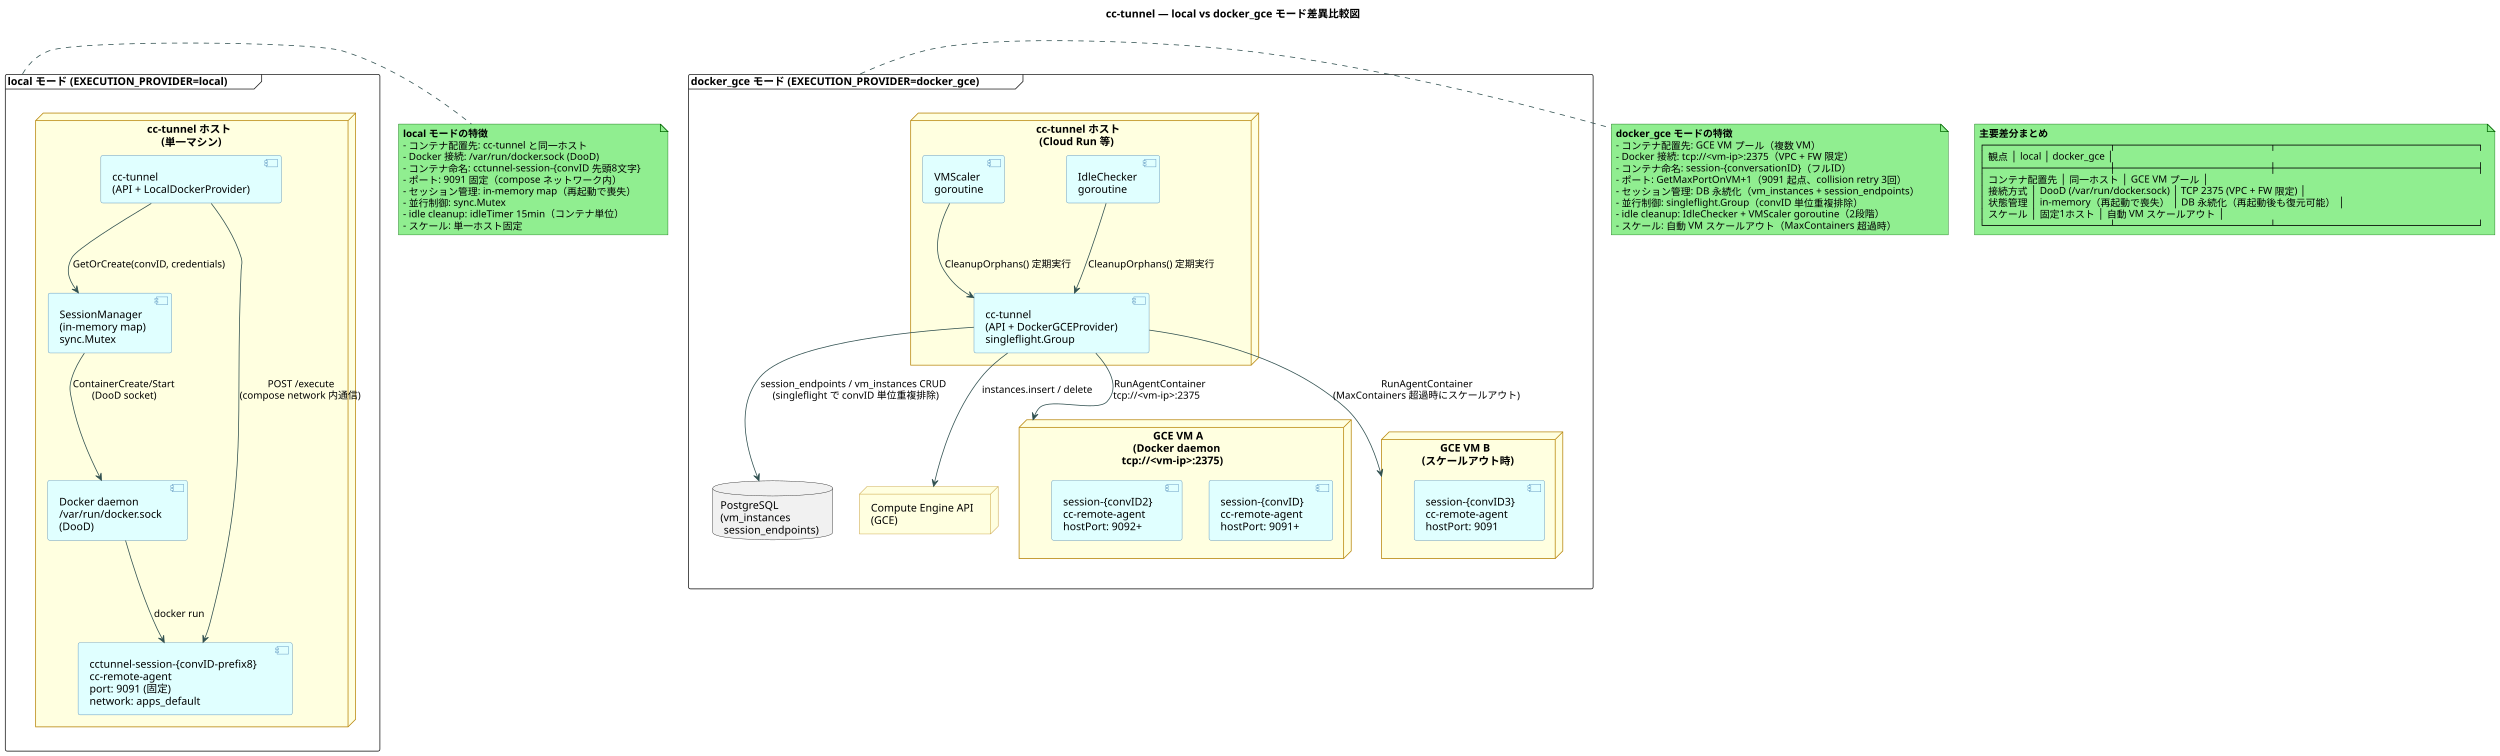
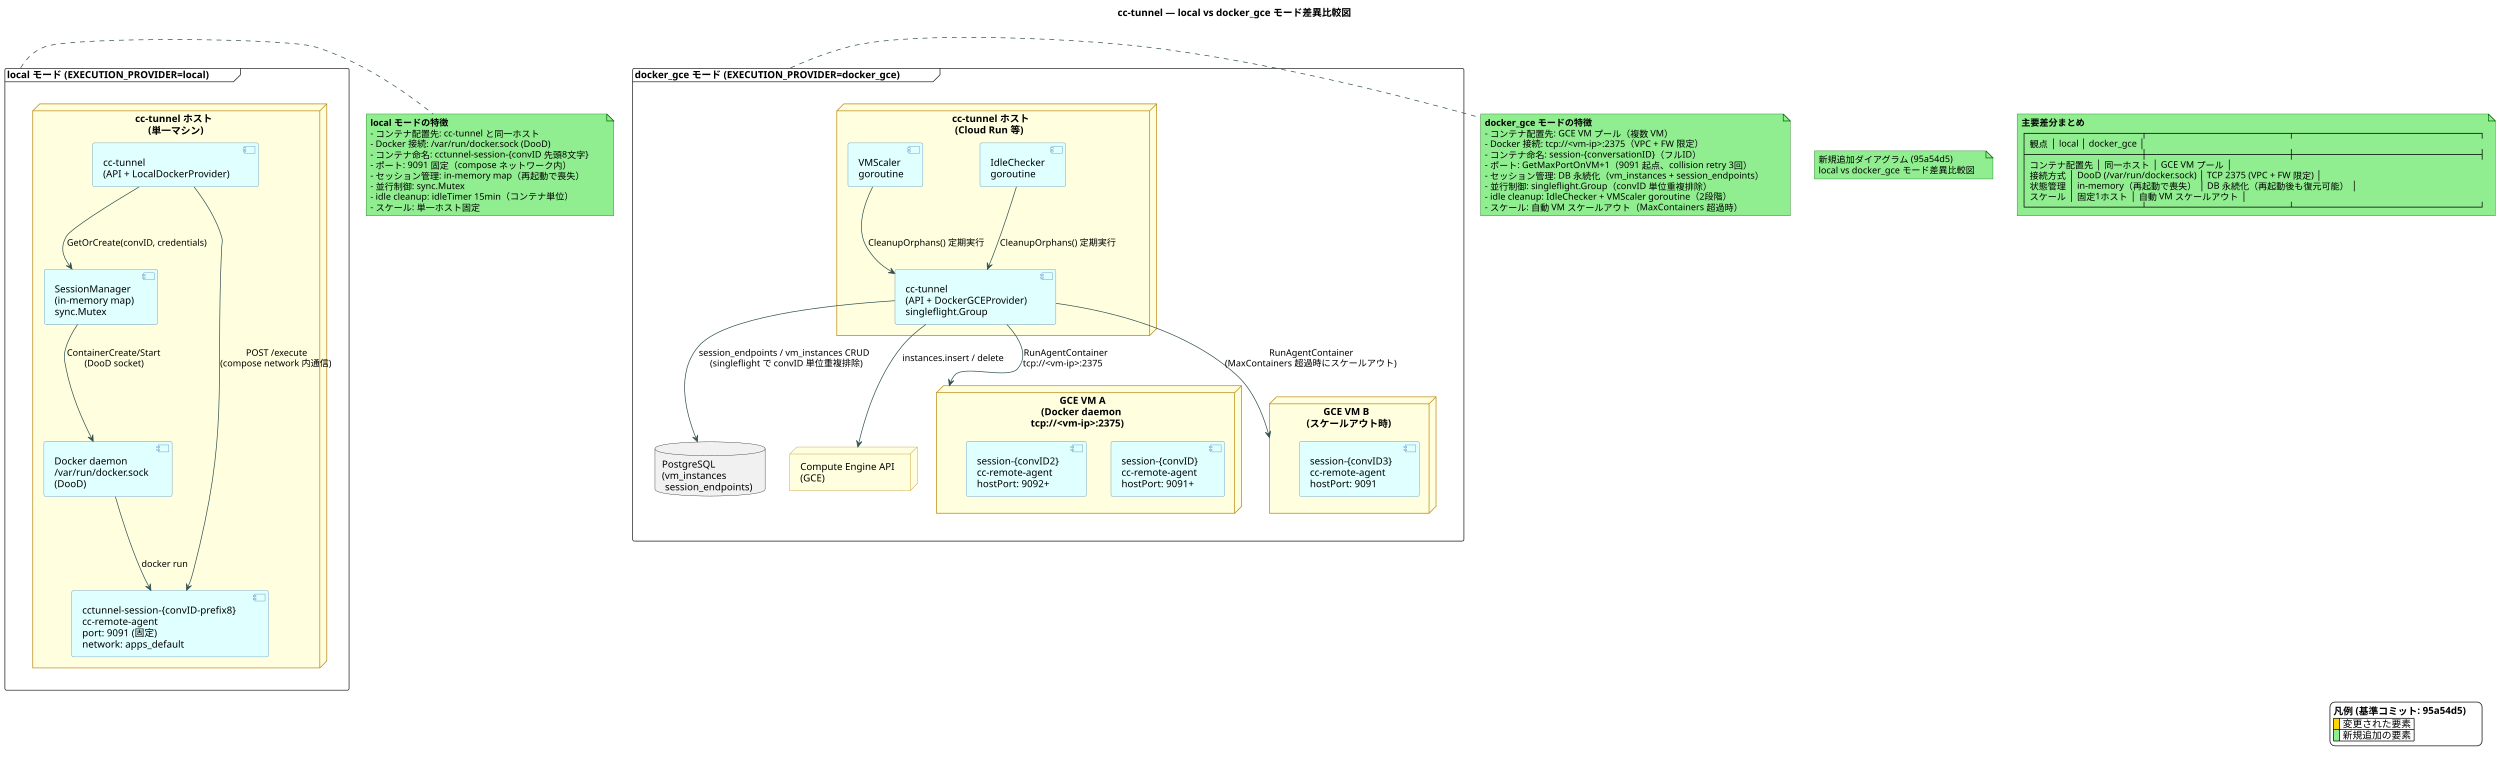
- <svg xmlns="http://www.w3.org/2000/svg" contentStyleType="text/css" data-diagram-type="DESCRIPTION" height="996px" preserveAspectRatio="none" style="width:3297px;height:996px;background:#FFFFFF;" version="1.1" viewBox="0 0 3297 996" width="3297px" zoomAndPan="magnify">
+ <svg xmlns="http://www.w3.org/2000/svg" contentStyleType="text/css" data-diagram-type="DESCRIPTION" height="1090px" preserveAspectRatio="none" style="width:3588px;height:1090px;background:#FFFFFF;" version="1.1" viewBox="0 0 3588 1090" width="3588px" zoomAndPan="magnify">
  <defs />
  <g>
    <g class="title" data-source-line="1">
-       <text fill="#000000" font-family="sans-serif" font-size="14" font-weight="bold" lengthAdjust="spacing" textLength="366.549" x="1458.358" y="22.995">cc-tunnel — local vs docker_gce モード差異比較図</text>
-     </g>
-     <g class="cluster" data-qualified-name="local_frame" data-source-line="18" id="ent0002">
+       <text fill="#000000" font-family="sans-serif" font-size="14" font-weight="bold" lengthAdjust="spacing" textLength="366.549" x="1603.858" y="22.995">cc-tunnel — local vs docker_gce モード差異比較図</text>
+     </g>
+     <g class="cluster" data-qualified-name="local_frame" data-source-line="23" id="ent0003">
      <rect fill="none" height="892.5" rx="2.5" ry="2.5" style="stroke:#181818;stroke-width:1;" width="494" x="7" y="98.097" />
      <path d="M345.091,98.097 L345.091,107.394 L335.091,117.394 L7,117.394" fill="none" style="stroke:#181818;stroke-width:1;" />
      <text fill="#000000" font-family="sans-serif" font-size="14" font-weight="bold" lengthAdjust="spacing" textLength="328.091" x="10" y="112.092">local モード (EXECUTION_PROVIDER=local)</text>
    </g>
-     <g class="cluster" data-qualified-name="local_frame.local_host" data-source-line="20" id="ent0003">
+     <g class="cluster" data-qualified-name="local_frame.local_host" data-source-line="25" id="ent0004">
      <polygon fill="#FFFFE0" points="47,159.097,57,149.097,469,149.097,469,948.597,459,958.597,47,958.597,47,159.097" style="stroke:#B8860B;stroke-width:1;" />
      <line style="stroke:#B8860B;stroke-width:1;" x1="459" x2="469" y1="159.097" y2="149.097" />
      <line style="stroke:#B8860B;stroke-width:1;" x1="47" x2="459" y1="159.097" y2="159.097" />
      <line style="stroke:#B8860B;stroke-width:1;" x1="459" x2="459" y1="159.097" y2="958.597" />
      <text fill="#000000" font-family="sans-serif" font-size="14" font-weight="bold" lengthAdjust="spacing" textLength="120.169" x="193.916" y="175.092">cc-tunnel ホスト</text>
      <text fill="#000000" font-family="sans-serif" font-size="14" font-weight="bold" lengthAdjust="spacing" textLength="82.797" x="212.602" y="191.389">(単一マシン)</text>
    </g>
-     <g class="cluster" data-qualified-name="gce_frame" data-source-line="50" id="ent0015">
+     <g class="cluster" data-qualified-name="gce_frame" data-source-line="55" id="ent0016">
      <rect fill="none" height="678.5" rx="2.5" ry="2.5" style="stroke:#181818;stroke-width:1;" width="1193" x="908" y="98.097" />
      <path d="M1349.094,98.097 L1349.094,107.394 L1339.094,117.394 L908,117.394" fill="none" style="stroke:#181818;stroke-width:1;" />
      <text fill="#000000" font-family="sans-serif" font-size="14" font-weight="bold" lengthAdjust="spacing" textLength="431.094" x="911" y="112.092">docker_gce モード (EXECUTION_PROVIDER=docker_gce)</text>
    </g>
-     <g class="cluster" data-qualified-name="gce_frame.gce_api_host" data-source-line="52" id="ent0016">
+     <g class="cluster" data-qualified-name="gce_frame.gce_api_host" data-source-line="57" id="ent0017">
      <polygon fill="#FFFFE0" points="1201,159.097,1211,149.097,1660,149.097,1660,471.597,1650,481.597,1201,481.597,1201,159.097" style="stroke:#B8860B;stroke-width:1;" />
      <line style="stroke:#B8860B;stroke-width:1;" x1="1650" x2="1660" y1="159.097" y2="149.097" />
      <line style="stroke:#B8860B;stroke-width:1;" x1="1201" x2="1650" y1="159.097" y2="159.097" />
      <line style="stroke:#B8860B;stroke-width:1;" x1="1650" x2="1650" y1="159.097" y2="481.597" />
      <text fill="#000000" font-family="sans-serif" font-size="14" font-weight="bold" lengthAdjust="spacing" textLength="120.169" x="1366.416" y="175.092">cc-tunnel ホスト</text>
      <text fill="#000000" font-family="sans-serif" font-size="14" font-weight="bold" lengthAdjust="spacing" textLength="111.938" x="1370.531" y="191.389">(Cloud Run 等)</text>
    </g>
-     <g class="cluster" data-qualified-name="gce_frame.gce_vma" data-source-line="60" id="ent0021">
+     <g class="cluster" data-qualified-name="gce_frame.gce_vma" data-source-line="65" id="ent0022">
      <polygon fill="#FFFFE0" points="1344,563.597,1354,553.597,1782,553.597,1782,726.597,1772,736.597,1344,736.597,1344,563.597" style="stroke:#B8860B;stroke-width:1;" />
      <line style="stroke:#B8860B;stroke-width:1;" x1="1772" x2="1782" y1="563.597" y2="553.597" />
      <line style="stroke:#B8860B;stroke-width:1;" x1="1344" x2="1772" y1="563.597" y2="563.597" />
      <line style="stroke:#B8860B;stroke-width:1;" x1="1772" x2="1772" y1="563.597" y2="736.597" />
      <text fill="#000000" font-family="sans-serif" font-size="14" font-weight="bold" lengthAdjust="spacing" textLength="76.679" x="1520.661" y="579.592">GCE VM A</text>
      <text fill="#000000" font-family="sans-serif" font-size="14" font-weight="bold" lengthAdjust="spacing" textLength="129.657" x="1494.171" y="595.889">(Docker daemon</text>
      <text fill="#000000" font-family="sans-serif" font-size="14" font-weight="bold" lengthAdjust="spacing" textLength="159.606" x="1479.197" y="612.186">tcp://&lt;vm-ip&gt;:2375)</text>
    </g>
-     <g class="cluster" data-qualified-name="gce_frame.gce_vmb" data-source-line="65" id="ent0024">
+     <g class="cluster" data-qualified-name="gce_frame.gce_vmb" data-source-line="70" id="ent0025">
      <polygon fill="#FFFFE0" points="1822,579.597,1832,569.597,2061,569.597,2061,726.597,2051,736.597,1822,736.597,1822,579.597" style="stroke:#B8860B;stroke-width:1;" />
      <line style="stroke:#B8860B;stroke-width:1;" x1="2051" x2="2061" y1="579.597" y2="569.597" />
      <line style="stroke:#B8860B;stroke-width:1;" x1="1822" x2="2051" y1="579.597" y2="579.597" />
      <line style="stroke:#B8860B;stroke-width:1;" x1="2051" x2="2051" y1="579.597" y2="736.597" />
      <text fill="#000000" font-family="sans-serif" font-size="14" font-weight="bold" lengthAdjust="spacing" textLength="76.515" x="1899.243" y="595.592">GCE VM B</text>
      <text fill="#000000" font-family="sans-serif" font-size="14" font-weight="bold" lengthAdjust="spacing" textLength="124.796" x="1875.102" y="611.889">(スケールアウト時)</text>
    </g>
-     <g class="entity" data-qualified-name="local_frame.local_host.local_api" data-source-line="21" id="ent0004">
+     <g class="entity" data-qualified-name="local_frame.local_host.local_api" data-source-line="26" id="ent0005">
      <rect fill="#E0FFFF" height="62.594" rx="2.5" ry="2.5" style="stroke:#4682B4;stroke-width:0.5;" width="237.948" x="133" y="205.097" />
      <rect fill="#E0FFFF" height="10" style="stroke:#4682B4;stroke-width:0.5;" width="15" x="350.948" y="210.097" />
      <rect fill="#E0FFFF" height="2" style="stroke:#4682B4;stroke-width:0.5;" width="4" x="348.948" y="212.097" />
      <rect fill="#E0FFFF" height="2" style="stroke:#4682B4;stroke-width:0.5;" width="4" x="348.948" y="216.097" />
      <text fill="#000000" font-family="sans-serif" font-size="14" lengthAdjust="spacing" textLength="65.058" x="148" y="238.092">cc-tunnel</text>
      <text fill="#000000" font-family="sans-serif" font-size="14" lengthAdjust="spacing" textLength="197.948" x="148" y="254.389">(API + LocalDockerProvider)</text>
    </g>
-     <g class="entity" data-qualified-name="local_frame.local_host.local_sm" data-source-line="22" id="ent0005">
+     <g class="entity" data-qualified-name="local_frame.local_host.local_sm" data-source-line="27" id="ent0006">
      <rect fill="#E0FFFF" height="78.891" rx="2.5" ry="2.5" style="stroke:#4682B4;stroke-width:0.5;" width="162.787" x="63.5" y="386.597" />
      <rect fill="#E0FFFF" height="10" style="stroke:#4682B4;stroke-width:0.5;" width="15" x="206.287" y="391.597" />
      <rect fill="#E0FFFF" height="2" style="stroke:#4682B4;stroke-width:0.5;" width="4" x="204.287" y="393.597" />
      <rect fill="#E0FFFF" height="2" style="stroke:#4682B4;stroke-width:0.5;" width="4" x="204.287" y="397.597" />
      <text fill="#000000" font-family="sans-serif" font-size="14" lengthAdjust="spacing" textLength="114.782" x="78.5" y="419.592">SessionManager</text>
      <text fill="#000000" font-family="sans-serif" font-size="14" lengthAdjust="spacing" textLength="122.787" x="78.5" y="435.889">(in-memory map)</text>
      <text fill="#000000" font-family="sans-serif" font-size="14" lengthAdjust="spacing" textLength="79.939" x="78.5" y="452.186">sync.Mutex</text>
    </g>
-     <g class="entity" data-qualified-name="local_frame.local_host.local_docker" data-source-line="23" id="ent0006">
+     <g class="entity" data-qualified-name="local_frame.local_host.local_docker" data-source-line="28" id="ent0007">
      <rect fill="#E0FFFF" height="78.891" rx="2.5" ry="2.5" style="stroke:#4682B4;stroke-width:0.5;" width="184.013" x="63" y="633.597" />
      <rect fill="#E0FFFF" height="10" style="stroke:#4682B4;stroke-width:0.5;" width="15" x="227.013" y="638.597" />
      <rect fill="#E0FFFF" height="2" style="stroke:#4682B4;stroke-width:0.5;" width="4" x="225.013" y="640.597" />
      <rect fill="#E0FFFF" height="2" style="stroke:#4682B4;stroke-width:0.5;" width="4" x="225.013" y="644.597" />
      <text fill="#000000" font-family="sans-serif" font-size="14" lengthAdjust="spacing" textLength="111.125" x="78" y="666.592">Docker daemon</text>
      <text fill="#000000" font-family="sans-serif" font-size="14" lengthAdjust="spacing" textLength="144.013" x="78" y="682.889">/var/run/docker.sock</text>
      <text fill="#000000" font-family="sans-serif" font-size="14" lengthAdjust="spacing" textLength="49.615" x="78" y="699.186">(DooD)</text>
    </g>
-     <g class="entity" data-qualified-name="local_frame.local_host.local_container" data-source-line="25" id="ent0007">
+     <g class="entity" data-qualified-name="local_frame.local_host.local_container" data-source-line="30" id="ent0008">
      <rect fill="#E0FFFF" height="95.188" rx="2.5" ry="2.5" style="stroke:#4682B4;stroke-width:0.5;" width="282.396" x="103" y="847.597" />
      <rect fill="#E0FFFF" height="10" style="stroke:#4682B4;stroke-width:0.5;" width="15" x="365.396" y="852.597" />
      <rect fill="#E0FFFF" height="2" style="stroke:#4682B4;stroke-width:0.5;" width="4" x="363.396" y="854.597" />
      <rect fill="#E0FFFF" height="2" style="stroke:#4682B4;stroke-width:0.5;" width="4" x="363.396" y="858.597" />
      <text fill="#000000" font-family="sans-serif" font-size="14" lengthAdjust="spacing" textLength="242.395" x="118" y="880.592">cctunnel-session-{convID-prefix8}</text>
      <text fill="#000000" font-family="sans-serif" font-size="14" lengthAdjust="spacing" textLength="116.614" x="118" y="896.889">cc-remote-agent</text>
      <text fill="#000000" font-family="sans-serif" font-size="14" lengthAdjust="spacing" textLength="116.867" x="118" y="913.186">port: 9091 (固定)</text>
      <text fill="#000000" font-family="sans-serif" font-size="14" lengthAdjust="spacing" textLength="155.928" x="118" y="929.483">network: apps_default</text>
    </g>
-     <g class="entity" data-qualified-name="gce_frame.gce_db" data-source-line="58" id="ent0020">
+     <g class="entity" data-qualified-name="gce_frame.gce_db" data-source-line="63" id="ent0021">
      <path d="M940,644.097 C940,634.097 1019.053,634.097 1019.053,634.097 C1019.053,634.097 1098.106,634.097 1098.106,644.097 L1098.106,701.987 C1098.106,711.987 1019.053,711.987 1019.053,711.987 C1019.053,711.987 940,711.987 940,701.987 L940,644.097" fill="#F1F1F1" style="stroke:#181818;stroke-width:0.5;" />
      <path d="M940,644.097 C940,654.097 1019.053,654.097 1019.053,654.097 C1019.053,654.097 1098.106,654.097 1098.106,644.097" fill="none" style="stroke:#181818;stroke-width:0.5;" />
      <text fill="#000000" font-family="sans-serif" font-size="14" lengthAdjust="spacing" textLength="80.753" x="950" y="671.092">PostgreSQL</text>
      <text fill="#000000" font-family="sans-serif" font-size="14" lengthAdjust="spacing" textLength="100.987" x="950" y="687.389">(vm_instances</text>
      <text fill="#000000" font-family="sans-serif" font-size="14" lengthAdjust="spacing" textLength="133.656" x="954.45" y="703.686">session_endpoints)</text>
    </g>
-     <g class="entity" data-qualified-name="gce_frame.compute_api" data-source-line="69" id="ent0026">
+     <g class="entity" data-qualified-name="gce_frame.compute_api" data-source-line="74" id="ent0027">
      <polygon fill="#FFFFE0" points="1133.5,651.597,1143.5,641.597,1316.371,641.597,1316.371,694.191,1306.371,704.191,1133.5,704.191,1133.5,651.597" style="stroke:#B8860B;stroke-width:0.5;" />
      <line style="stroke:#B8860B;stroke-width:0.5;" x1="1306.371" x2="1316.371" y1="651.597" y2="641.597" />
      <line style="stroke:#B8860B;stroke-width:0.5;" x1="1133.5" x2="1306.371" y1="651.597" y2="651.597" />
      <line style="stroke:#B8860B;stroke-width:0.5;" x1="1306.371" x2="1306.371" y1="651.597" y2="704.191" />
      <text fill="#000000" font-family="sans-serif" font-size="14" lengthAdjust="spacing" textLength="142.871" x="1148.5" y="674.592">Compute Engine API</text>
      <text fill="#000000" font-family="sans-serif" font-size="14" lengthAdjust="spacing" textLength="40.394" x="1148.5" y="690.889">(GCE)</text>
    </g>
-     <g class="entity" data-qualified-name="gce_frame.gce_api_host.gce_api" data-source-line="53" id="ent0017">
+     <g class="entity" data-qualified-name="gce_frame.gce_api_host.gce_api" data-source-line="58" id="ent0018">
      <rect fill="#E0FFFF" height="78.891" rx="2.5" ry="2.5" style="stroke:#4682B4;stroke-width:0.5;" width="230.887" x="1284.5" y="386.597" />
      <rect fill="#E0FFFF" height="10" style="stroke:#4682B4;stroke-width:0.5;" width="15" x="1495.387" y="391.597" />
      <rect fill="#E0FFFF" height="2" style="stroke:#4682B4;stroke-width:0.5;" width="4" x="1493.387" y="393.597" />
      <rect fill="#E0FFFF" height="2" style="stroke:#4682B4;stroke-width:0.5;" width="4" x="1493.387" y="397.597" />
      <text fill="#000000" font-family="sans-serif" font-size="14" lengthAdjust="spacing" textLength="65.058" x="1299.5" y="419.592">cc-tunnel</text>
      <text fill="#000000" font-family="sans-serif" font-size="14" lengthAdjust="spacing" textLength="190.887" x="1299.5" y="435.889">(API + DockerGCEProvider)</text>
      <text fill="#000000" font-family="sans-serif" font-size="14" lengthAdjust="spacing" textLength="124.783" x="1299.5" y="452.186">singleflight.Group</text>
    </g>
-     <g class="entity" data-qualified-name="gce_frame.gce_api_host.idle_checker" data-source-line="54" id="ent0018">
+     <g class="entity" data-qualified-name="gce_frame.gce_api_host.idle_checker" data-source-line="59" id="ent0019">
      <rect fill="#E0FFFF" height="62.594" rx="2.5" ry="2.5" style="stroke:#4682B4;stroke-width:0.5;" width="122.954" x="1406.5" y="205.097" />
      <rect fill="#E0FFFF" height="10" style="stroke:#4682B4;stroke-width:0.5;" width="15" x="1509.454" y="210.097" />
      <rect fill="#E0FFFF" height="2" style="stroke:#4682B4;stroke-width:0.5;" width="4" x="1507.454" y="212.097" />
      <rect fill="#E0FFFF" height="2" style="stroke:#4682B4;stroke-width:0.5;" width="4" x="1507.454" y="216.097" />
      <text fill="#000000" font-family="sans-serif" font-size="14" lengthAdjust="spacing" textLength="82.954" x="1421.5" y="238.092">IdleChecker</text>
      <text fill="#000000" font-family="sans-serif" font-size="14" lengthAdjust="spacing" textLength="67.512" x="1421.5" y="254.389">goroutine</text>
    </g>
-     <g class="entity" data-qualified-name="gce_frame.gce_api_host.vmscaler" data-source-line="55" id="ent0019">
+     <g class="entity" data-qualified-name="gce_frame.gce_api_host.vmscaler" data-source-line="60" id="ent0020">
      <rect fill="#E0FFFF" height="62.594" rx="2.5" ry="2.5" style="stroke:#4682B4;stroke-width:0.5;" width="107.512" x="1217" y="205.097" />
      <rect fill="#E0FFFF" height="10" style="stroke:#4682B4;stroke-width:0.5;" width="15" x="1304.512" y="210.097" />
      <rect fill="#E0FFFF" height="2" style="stroke:#4682B4;stroke-width:0.5;" width="4" x="1302.512" y="212.097" />
      <rect fill="#E0FFFF" height="2" style="stroke:#4682B4;stroke-width:0.5;" width="4" x="1302.512" y="216.097" />
      <text fill="#000000" font-family="sans-serif" font-size="14" lengthAdjust="spacing" textLength="65.078" x="1232" y="238.092">VMScaler</text>
      <text fill="#000000" font-family="sans-serif" font-size="14" lengthAdjust="spacing" textLength="67.512" x="1232" y="254.389">goroutine</text>
    </g>
-     <g class="entity" data-qualified-name="gce_frame.gce_vma.gce_ca1" data-source-line="61" id="ent0022">
+     <g class="entity" data-qualified-name="gce_frame.gce_vma.gce_ca1" data-source-line="66" id="ent0023">
      <rect fill="#E0FFFF" height="78.891" rx="2.5" ry="2.5" style="stroke:#4682B4;stroke-width:0.5;" width="163.019" x="1594.5" y="633.597" />
      <rect fill="#E0FFFF" height="10" style="stroke:#4682B4;stroke-width:0.5;" width="15" x="1737.52" y="638.597" />
      <rect fill="#E0FFFF" height="2" style="stroke:#4682B4;stroke-width:0.5;" width="4" x="1735.52" y="640.597" />
      <rect fill="#E0FFFF" height="2" style="stroke:#4682B4;stroke-width:0.5;" width="4" x="1735.52" y="644.597" />
      <text fill="#000000" font-family="sans-serif" font-size="14" lengthAdjust="spacing" textLength="123.019" x="1609.5" y="666.592">session-{convID}</text>
      <text fill="#000000" font-family="sans-serif" font-size="14" lengthAdjust="spacing" textLength="116.614" x="1609.5" y="682.889">cc-remote-agent</text>
      <text fill="#000000" font-family="sans-serif" font-size="14" lengthAdjust="spacing" textLength="115.001" x="1609.5" y="699.186">hostPort: 9091+</text>
    </g>
-     <g class="entity" data-qualified-name="gce_frame.gce_vma.gce_ca2" data-source-line="62" id="ent0023">
+     <g class="entity" data-qualified-name="gce_frame.gce_vma.gce_ca2" data-source-line="67" id="ent0024">
      <rect fill="#E0FFFF" height="78.891" rx="2.5" ry="2.5" style="stroke:#4682B4;stroke-width:0.5;" width="171.927" x="1387" y="633.597" />
      <rect fill="#E0FFFF" height="10" style="stroke:#4682B4;stroke-width:0.5;" width="15" x="1538.927" y="638.597" />
      <rect fill="#E0FFFF" height="2" style="stroke:#4682B4;stroke-width:0.5;" width="4" x="1536.927" y="640.597" />
      <rect fill="#E0FFFF" height="2" style="stroke:#4682B4;stroke-width:0.5;" width="4" x="1536.927" y="644.597" />
      <text fill="#000000" font-family="sans-serif" font-size="14" lengthAdjust="spacing" textLength="131.927" x="1402" y="666.592">session-{convID2}</text>
      <text fill="#000000" font-family="sans-serif" font-size="14" lengthAdjust="spacing" textLength="116.614" x="1402" y="682.889">cc-remote-agent</text>
      <text fill="#000000" font-family="sans-serif" font-size="14" lengthAdjust="spacing" textLength="115.001" x="1402" y="699.186">hostPort: 9092+</text>
    </g>
-     <g class="entity" data-qualified-name="gce_frame.gce_vmb.gce_ca3" data-source-line="66" id="ent0025">
+     <g class="entity" data-qualified-name="gce_frame.gce_vmb.gce_ca3" data-source-line="71" id="ent0026">
      <rect fill="#E0FFFF" height="78.891" rx="2.5" ry="2.5" style="stroke:#4682B4;stroke-width:0.5;" width="171.927" x="1865" y="633.597" />
      <rect fill="#E0FFFF" height="10" style="stroke:#4682B4;stroke-width:0.5;" width="15" x="2016.927" y="638.597" />
      <rect fill="#E0FFFF" height="2" style="stroke:#4682B4;stroke-width:0.5;" width="4" x="2014.927" y="640.597" />
      <rect fill="#E0FFFF" height="2" style="stroke:#4682B4;stroke-width:0.5;" width="4" x="2014.927" y="644.597" />
      <text fill="#000000" font-family="sans-serif" font-size="14" lengthAdjust="spacing" textLength="131.927" x="1880" y="666.592">session-{convID3}</text>
      <text fill="#000000" font-family="sans-serif" font-size="14" lengthAdjust="spacing" textLength="116.614" x="1880" y="682.889">cc-remote-agent</text>
      <text fill="#000000" font-family="sans-serif" font-size="14" lengthAdjust="spacing" textLength="103.27" x="1880" y="699.186">hostPort: 9091</text>
    </g>
-     <g class="entity" data-qualified-name="GMN12" data-source-line="35" id="ent0013">
+     <g class="entity" data-qualified-name="new_diagram_note" data-source-line="15" id="ent0002">
+       <path d="M2604,216.597 L2604,256.863 L2860.276,256.863 L2860.276,226.597 L2850.276,216.597 L2604,216.597" fill="#90EE90" style="stroke:#006400;stroke-width:0.5;" />
+       <path d="M2850.276,216.597 L2850.276,226.597 L2860.276,226.597 L2850.276,216.597" fill="#90EE90" style="stroke:#006400;stroke-width:1;" />
+       <text fill="#000000" font-family="sans-serif" font-size="13" lengthAdjust="spacing" textLength="201.849" x="2610" y="233.664">新規追加ダイアグラム (95a54d5)</text>
+       <text fill="#000000" font-family="sans-serif" font-size="13" lengthAdjust="spacing" textLength="235.276" x="2610" y="248.797">local vs docker_gce モード差異比較図</text>
+     </g>
+     <g class="entity" data-qualified-name="GMN13" data-source-line="40" id="ent0014">
      <path d="M525.5,163.597 L525.5,309.792 L880.882,309.792 L880.882,173.597 L870.882,163.597 L525.5,163.597" fill="#90EE90" style="stroke:#006400;stroke-width:0.5;" />
      <path d="M870.882,163.597 L870.882,173.597 L880.882,173.597 L870.882,163.597" fill="#90EE90" style="stroke:#006400;stroke-width:1;" />
      <text fill="#000000" font-family="sans-serif" font-size="13" font-weight="bold" lengthAdjust="spacing" textLength="116.848" x="531.5" y="180.664">local モードの特徴</text>
      <text fill="#000000" font-family="sans-serif" font-size="13" lengthAdjust="spacing" textLength="250.879" x="531.5" y="195.797">- コンテナ配置先: cc-tunnel と同一ホスト</text>
      <text fill="#000000" font-family="sans-serif" font-size="13" lengthAdjust="spacing" textLength="277.38" x="531.5" y="210.929">- Docker 接続: /var/run/docker.sock (DooD)</text>
      <text fill="#000000" font-family="sans-serif" font-size="13" lengthAdjust="spacing" textLength="334.382" x="531.5" y="226.062">- コンテナ命名: cctunnel-session-{convID 先頭8文字}</text>
      <text fill="#000000" font-family="sans-serif" font-size="13" lengthAdjust="spacing" textLength="299.425" x="531.5" y="241.195">- ポート: 9091 固定（compose ネットワーク内）</text>
      <text fill="#000000" font-family="sans-serif" font-size="13" lengthAdjust="spacing" textLength="316.209" x="531.5" y="256.328">- セッション管理: in-memory map（再起動で喪失）</text>
      <text fill="#000000" font-family="sans-serif" font-size="13" lengthAdjust="spacing" textLength="143.565" x="531.5" y="271.461">- 並行制御: sync.Mutex</text>
      <text fill="#000000" font-family="sans-serif" font-size="13" lengthAdjust="spacing" textLength="306.617" x="531.5" y="286.594">- idle cleanup: idleTimer 15min（コンテナ単位）</text>
      <text fill="#000000" font-family="sans-serif" font-size="13" lengthAdjust="spacing" textLength="160.336" x="531.5" y="301.726">- スケール: 単一ホスト固定</text>
    </g>
-     <g class="entity" data-qualified-name="GMN33" data-source-line="80" id="ent0034">
+     <g class="entity" data-qualified-name="GMN34" data-source-line="85" id="ent0035">
      <path d="M2125,163.597 L2125,309.792 L2569.294,309.792 L2569.294,173.597 L2559.294,163.597 L2125,163.597" fill="#90EE90" style="stroke:#006400;stroke-width:0.5;" />
      <path d="M2559.294,163.597 L2559.294,173.597 L2569.294,173.597 L2559.294,163.597" fill="#90EE90" style="stroke:#006400;stroke-width:1;" />
      <text fill="#000000" font-family="sans-serif" font-size="13" font-weight="bold" lengthAdjust="spacing" textLength="164.671" x="2131" y="180.664">docker_gce モードの特徴</text>
      <text fill="#000000" font-family="sans-serif" font-size="13" lengthAdjust="spacing" textLength="279.316" x="2131" y="195.797">- コンテナ配置先: GCE VM プール（複数 VM）</text>
      <text fill="#000000" font-family="sans-serif" font-size="13" lengthAdjust="spacing" textLength="344.678" x="2131" y="210.929">- Docker 接続: tcp://&lt;vm-ip&gt;:2375（VPC + FW 限定）</text>
      <text fill="#000000" font-family="sans-serif" font-size="13" lengthAdjust="spacing" textLength="328.396" x="2131" y="226.062">- コンテナ命名: session-{conversationID}（フルID）</text>
      <text fill="#000000" font-family="sans-serif" font-size="13" lengthAdjust="spacing" textLength="406.104" x="2131" y="241.195">- ポート: GetMaxPortOnVM+1（9091 起点、collision retry 3回）</text>
      <text fill="#000000" font-family="sans-serif" font-size="13" lengthAdjust="spacing" textLength="423.294" x="2131" y="256.328">- セッション管理: DB 永続化（vm_instances + session_endpoints）</text>
      <text fill="#000000" font-family="sans-serif" font-size="13" lengthAdjust="spacing" textLength="338.216" x="2131" y="271.461">- 並行制御: singleflight.Group（convID 単位重複排除）</text>
      <text fill="#000000" font-family="sans-serif" font-size="13" lengthAdjust="spacing" textLength="380.104" x="2131" y="286.594">- idle cleanup: IdleChecker + VMScaler goroutine（2段階）</text>
      <text fill="#000000" font-family="sans-serif" font-size="13" lengthAdjust="spacing" textLength="381.018" x="2131" y="301.726">- スケール: 自動 VM スケールアウト（MaxContainers 超過時）</text>
    </g>
-     <g class="entity" data-qualified-name="diff_note" data-source-line="96" id="ent0036">
-       <path d="M2604,163.597 L2604,309.792 L3290.266,309.792 L3290.266,173.597 L3280.266,163.597 L2604,163.597" fill="#90EE90" style="stroke:#006400;stroke-width:0.5;" />
-       <path d="M3280.266,163.597 L3280.266,173.597 L3290.266,173.597 L3280.266,163.597" fill="#90EE90" style="stroke:#006400;stroke-width:1;" />
-       <text fill="#000000" font-family="sans-serif" font-size="13" font-weight="bold" lengthAdjust="spacing" textLength="91" x="2610" y="180.664">主要差分まとめ</text>
-       <text fill="#000000" font-family="sans-serif" font-size="13" lengthAdjust="spacing" textLength="665.266" x="2610" y="195.797">┌─────────────────────┬──────────────────────────┬──────────────────────────────────┐</text>
-       <text fill="#000000" font-family="sans-serif" font-size="13" lengthAdjust="spacing" textLength="417.923" x="2610" y="210.929">│ 観点                │ local                    │ docker_gce                       │</text>
-       <text fill="#000000" font-family="sans-serif" font-size="13" lengthAdjust="spacing" textLength="665.266" x="2610" y="226.062">├─────────────────────┼──────────────────────────┼──────────────────────────────────┤</text>
-       <text fill="#000000" font-family="sans-serif" font-size="13" lengthAdjust="spacing" textLength="463.868" x="2610" y="241.195">│ コンテナ配置先      │ 同一ホスト               │ GCE VM プール                    │</text>
-       <text fill="#000000" font-family="sans-serif" font-size="13" lengthAdjust="spacing" textLength="529.928" x="2610" y="256.328">│ 接続方式            │ DooD (/var/run/docker.sock) │ TCP 2375 (VPC + FW 限定)      │</text>
-       <text fill="#000000" font-family="sans-serif" font-size="13" lengthAdjust="spacing" textLength="537.609" x="2610" y="271.461">│ 状態管理            │ in-memory（再起動で喪失） │ DB 永続化（再起動後も復元可能）  │</text>
-       <text fill="#000000" font-family="sans-serif" font-size="13" lengthAdjust="spacing" textLength="467.245" x="2610" y="286.594">│ スケール            │ 固定1ホスト              │ 自動 VM スケールアウト           │</text>
-       <text fill="#000000" font-family="sans-serif" font-size="13" lengthAdjust="spacing" textLength="665.266" x="2610" y="301.726">└─────────────────────┴──────────────────────────┴──────────────────────────────────┘</text>
-     </g>
-     <g class="link" data-entity-1="ent0004" data-entity-2="ent0005" data-link-type="dependency" data-source-line="28" id="lnk8">
+     <g class="entity" data-qualified-name="diff_note" data-source-line="101" id="ent0037">
+       <path d="M2895,163.597 L2895,309.792 L3581.266,309.792 L3581.266,173.597 L3571.266,163.597 L2895,163.597" fill="#90EE90" style="stroke:#006400;stroke-width:0.5;" />
+       <path d="M3571.266,163.597 L3571.266,173.597 L3581.266,173.597 L3571.266,163.597" fill="#90EE90" style="stroke:#006400;stroke-width:1;" />
+       <text fill="#000000" font-family="sans-serif" font-size="13" font-weight="bold" lengthAdjust="spacing" textLength="91" x="2901" y="180.664">主要差分まとめ</text>
+       <text fill="#000000" font-family="sans-serif" font-size="13" lengthAdjust="spacing" textLength="665.266" x="2901" y="195.797">┌─────────────────────┬──────────────────────────┬──────────────────────────────────┐</text>
+       <text fill="#000000" font-family="sans-serif" font-size="13" lengthAdjust="spacing" textLength="417.923" x="2901" y="210.929">│ 観点                │ local                    │ docker_gce                       │</text>
+       <text fill="#000000" font-family="sans-serif" font-size="13" lengthAdjust="spacing" textLength="665.266" x="2901" y="226.062">├─────────────────────┼──────────────────────────┼──────────────────────────────────┤</text>
+       <text fill="#000000" font-family="sans-serif" font-size="13" lengthAdjust="spacing" textLength="463.868" x="2901" y="241.195">│ コンテナ配置先      │ 同一ホスト               │ GCE VM プール                    │</text>
+       <text fill="#000000" font-family="sans-serif" font-size="13" lengthAdjust="spacing" textLength="529.928" x="2901" y="256.328">│ 接続方式            │ DooD (/var/run/docker.sock) │ TCP 2375 (VPC + FW 限定)      │</text>
+       <text fill="#000000" font-family="sans-serif" font-size="13" lengthAdjust="spacing" textLength="537.609" x="2901" y="271.461">│ 状態管理            │ in-memory（再起動で喪失） │ DB 永続化（再起動後も復元可能）  │</text>
+       <text fill="#000000" font-family="sans-serif" font-size="13" lengthAdjust="spacing" textLength="467.245" x="2901" y="286.594">│ スケール            │ 固定1ホスト              │ 自動 VM スケールアウト           │</text>
+       <text fill="#000000" font-family="sans-serif" font-size="13" lengthAdjust="spacing" textLength="665.266" x="2901" y="301.726">└─────────────────────┴──────────────────────────┴──────────────────────────────────┘</text>
+     </g>
+     <g class="link" data-entity-1="ent0005" data-entity-2="ent0006" data-link-type="dependency" data-source-line="33" id="lnk9">
      <path d="M199.51,268.287 C156.21,294.147 100.95,328.637 95,339.597 C86.63,355.007 89.347,366.86 99.877,381.38" fill="none" id="local_api-to-local_sm" style="stroke:#2F4F4F;stroke-width:1;" />
      <polygon fill="#2F4F4F" points="103.4,386.237,101.354,376.603,100.465,382.189,94.878,381.299,103.4,386.237" style="stroke:#2F4F4F;stroke-width:1;" />
      <text fill="#000000" font-family="sans-serif" font-size="13" lengthAdjust="spacing" textLength="217.553" x="96" y="352.664">GetOrCreate(convID, credentials)</text>
    </g>
-     <g class="link" data-entity-1="ent0005" data-entity-2="ent0006" data-link-type="dependency" data-source-line="29" id="lnk9">
+     <g class="link" data-entity-1="ent0006" data-entity-2="ent0007" data-link-type="dependency" data-source-line="34" id="lnk10">
      <path d="M111.25,465.777 C104.58,475.547 98.55,486.447 95,497.597 C90.68,511.147 92.18,515.657 95,529.597 C102.44,566.437 116.986,600.241 131.086,628.171" fill="none" id="local_sm-to-local_docker" style="stroke:#2F4F4F;stroke-width:1;" />
      <polygon fill="#2F4F4F" points="133.79,633.527,133.305,623.69,131.537,629.063,126.163,627.295,133.79,633.527" style="stroke:#2F4F4F;stroke-width:1;" />
      <text fill="#000000" font-family="sans-serif" font-size="13" lengthAdjust="spacing" textLength="143.146" x="96" y="510.664">ContainerCreate/Start</text>
      <text fill="#000000" font-family="sans-serif" font-size="13" lengthAdjust="spacing" textLength="92.701" x="121.222" y="525.797">(DooD socket)</text>
    </g>
-     <g class="link" data-entity-1="ent0006" data-entity-2="ent0007" data-link-type="dependency" data-source-line="30" id="lnk10">
+     <g class="link" data-entity-1="ent0007" data-entity-2="ent0008" data-link-type="dependency" data-source-line="35" id="lnk11">
      <path d="M165.58,712.887 C174.07,742.177 187.03,783.087 202,817.597 C206.28,827.467 208.589,832.457 213.779,842.157" fill="none" id="local_docker-to-local_container" style="stroke:#2F4F4F;stroke-width:1;" />
      <polygon fill="#2F4F4F" points="216.61,847.447,215.891,837.624,214.251,843.038,208.837,841.398,216.61,847.447" style="stroke:#2F4F4F;stroke-width:1;" />
      <text fill="#000000" font-family="sans-serif" font-size="13" lengthAdjust="spacing" textLength="70.18" x="203" y="813.664">docker run</text>
    </g>
-     <g class="link" data-entity-1="ent0004" data-entity-2="ent0007" data-link-type="dependency" data-source-line="31" id="lnk11">
+     <g class="link" data-entity-1="ent0005" data-entity-2="ent0008" data-link-type="dependency" data-source-line="36" id="lnk12">
      <path d="M278.58,268.287 C293.34,287.407 310.23,313.297 318,339.597 C320.14,346.847 318.33,349.047 318,356.597 C309.1,562.067 329.36,618.457 278,817.597 C275.46,827.447 274.094,832.105 270.065,841.695" fill="none" id="local_api-to-local_container" style="stroke:#2F4F4F;stroke-width:1;" />
      <polygon fill="#2F4F4F" points="267.74,847.227,274.914,840.479,269.677,842.617,267.539,837.38,267.74,847.227" style="stroke:#2F4F4F;stroke-width:1;" />
      <text fill="#000000" font-family="sans-serif" font-size="13" lengthAdjust="spacing" textLength="94.948" x="352.997" y="510.664">POST /execute</text>
      <text fill="#000000" font-family="sans-serif" font-size="13" lengthAdjust="spacing" textLength="168.943" x="316" y="525.797">(compose network 内通信)</text>
    </g>
-     <g class="link" data-entity-1="ent0002" data-entity-2="ent0013" data-link-type="association" data-source-line="35" id="lnk14">
-       <path d="M29.709,97.458 C30.849,95.508 32.055,93.612 33.331,91.78 C35.881,88.115 38.709,84.7 41.841,81.593 C48.105,75.379 55.586,70.394 64.5,67.097 C104.83,52.177 410.38,54.537 451.5,67.097 C514.19,86.247 575.39,126.867 621.72,163.537" fill="none" id="local_frame-GMN12" style="stroke:#2F4F4F;stroke-width:1;stroke-dasharray:7,7;" />
-     </g>
-     <g class="link" data-entity-1="ent0017" data-entity-2="ent0020" data-link-type="dependency" data-source-line="71" id="lnk27">
+     <g class="link" data-entity-1="ent0003" data-entity-2="ent0014" data-link-type="association" data-source-line="40" id="lnk15">
+       <path d="M29.709,97.458 C30.849,95.508 32.055,93.612 33.331,91.78 C35.881,88.115 38.709,84.7 41.841,81.593 C48.105,75.379 55.586,70.394 64.5,67.097 C104.83,52.177 410.38,54.537 451.5,67.097 C514.19,86.247 575.39,126.867 621.72,163.537" fill="none" id="local_frame-GMN13" style="stroke:#2F4F4F;stroke-width:1;stroke-dasharray:7,7;" />
+     </g>
+     <g class="link" data-entity-1="ent0018" data-entity-2="ent0021" data-link-type="dependency" data-source-line="76" id="lnk28">
      <path d="M1284.35,431.567 C1179.97,438.327 1037.5,455.247 1002,497.597 C970.32,535.387 983.323,589.652 998.773,628.502" fill="none" id="gce_api-to-gce_db" style="stroke:#2F4F4F;stroke-width:1;" />
      <polygon fill="#2F4F4F" points="1000.99,634.077,1001.381,624.236,999.142,629.431,993.947,627.192,1000.99,634.077" style="stroke:#2F4F4F;stroke-width:1;" />
      <text fill="#000000" font-family="sans-serif" font-size="13" lengthAdjust="spacing" textLength="262.152" x="1003" y="510.664">session_endpoints / vm_instances CRUD</text>
      <text fill="#000000" font-family="sans-serif" font-size="13" lengthAdjust="spacing" textLength="230.293" x="1018.929" y="525.797">(singleflight で convID 単位重複排除)</text>
    </g>
-     <g class="link" data-entity-1="ent0017" data-entity-2="ent0021" data-link-type="dependency" data-source-line="72" id="lnk28">
+     <g class="link" data-entity-1="ent0018" data-entity-2="ent0022" data-link-type="dependency" data-source-line="77" id="lnk29">
      <path d="M1445.17,465.697 C1463.71,486.087 1477.25,510.727 1460,529.597 C1446.6,544.257 1385.39,523.917 1371,537.597 C1368.307,540.156 1365.99,544.121 1363.996,549.108 C1363.497,550.355 1363.019,551.666 1362.56,553.034 C1362.503,553.205 1364.318,547.677 1364.261,547.85" fill="none" id="gce_api-to-gce_vma" style="stroke:#2F4F4F;stroke-width:1;" />
      <polygon fill="#2F4F4F" points="1362.389,553.55,1368.997,546.247,1363.949,548.8,1361.396,543.752,1362.389,553.55" style="stroke:#2F4F4F;stroke-width:1;" />
      <text fill="#000000" font-family="sans-serif" font-size="13" lengthAdjust="spacing" textLength="127.518" x="1469.139" y="510.664">RunAgentContainer</text>
      <text fill="#000000" font-family="sans-serif" font-size="13" lengthAdjust="spacing" textLength="129.797" x="1468" y="525.797">tcp://&lt;vm-ip&gt;:2375</text>
    </g>
-     <g class="link" data-entity-1="ent0017" data-entity-2="ent0024" data-link-type="dependency" data-source-line="73" id="lnk29">
+     <g class="link" data-entity-1="ent0018" data-entity-2="ent0025" data-link-type="dependency" data-source-line="78" id="lnk30">
      <path d="M1515.61,435.337 C1596.73,446.767 1702.98,473.807 1774,537.597 C1797.71,558.892 1811.648,591.807 1819.688,619.744 C1820.19,621.49 1820.669,623.217 1821.127,624.92 C1821.355,625.772 1821.579,626.618 1821.796,627.457 C1821.851,627.667 1820.41,622.065 1820.464,622.274" fill="none" id="gce_api-to-gce_vmb" style="stroke:#2F4F4F;stroke-width:1;" />
      <polygon fill="#2F4F4F" points="1821.959,628.085,1823.591,618.372,1820.713,623.243,1815.843,620.365,1821.959,628.085" style="stroke:#2F4F4F;stroke-width:1;" />
      <text fill="#000000" font-family="sans-serif" font-size="13" lengthAdjust="spacing" textLength="127.518" x="1821.467" y="510.664">RunAgentContainer</text>
      <text fill="#000000" font-family="sans-serif" font-size="13" lengthAdjust="spacing" textLength="254.452" x="1758" y="525.797">(MaxContainers 超過時にスケールアウト)</text>
    </g>
-     <g class="link" data-entity-1="ent0017" data-entity-2="ent0026" data-link-type="dependency" data-source-line="74" id="lnk30">
+     <g class="link" data-entity-1="ent0018" data-entity-2="ent0027" data-link-type="dependency" data-source-line="79" id="lnk31">
      <path d="M1328.85,465.617 C1316.07,474.847 1303.73,485.567 1294,497.597 C1258.96,540.907 1241.324,598.376 1232.554,635.646" fill="none" id="gce_api-to-compute_api" style="stroke:#2F4F4F;stroke-width:1;" />
      <polygon fill="#2F4F4F" points="1231.18,641.487,1237.135,633.642,1232.325,636.62,1229.348,631.81,1231.18,641.487" style="stroke:#2F4F4F;stroke-width:1;" />
      <text fill="#000000" font-family="sans-serif" font-size="13" lengthAdjust="spacing" textLength="156.641" x="1295" y="518.164">instances.insert / delete</text>
    </g>
-     <g class="link" data-entity-1="ent0018" data-entity-2="ent0017" data-link-type="dependency" data-source-line="75" id="lnk31">
+     <g class="link" data-entity-1="ent0019" data-entity-2="ent0018" data-link-type="dependency" data-source-line="80" id="lnk32">
      <path d="M1458.76,268.167 C1451.26,292.347 1440.14,326.877 1429,356.597 C1425.33,366.397 1423.412,371.319 1419.312,381.039" fill="none" id="idle_checker-to-gce_api" style="stroke:#2F4F4F;stroke-width:1;" />
      <polygon fill="#2F4F4F" points="1416.98,386.567,1424.163,379.829,1418.923,381.96,1416.792,376.72,1416.98,386.567" style="stroke:#2F4F4F;stroke-width:1;" />
      <text fill="#000000" font-family="sans-serif" font-size="13" lengthAdjust="spacing" textLength="174.707" x="1435" y="352.664">CleanupOrphans() 定期実行</text>
    </g>
-     <g class="link" data-entity-1="ent0019" data-entity-2="ent0017" data-link-type="dependency" data-source-line="76" id="lnk32">
+     <g class="link" data-entity-1="ent0020" data-entity-2="ent0018" data-link-type="dependency" data-source-line="81" id="lnk33">
      <path d="M1252.41,268.237 C1239.59,293.727 1227.69,330.017 1245,356.597 C1254.8,371.637 1263.555,380.343 1279.095,389.533" fill="none" id="vmscaler-to-gce_api" style="stroke:#2F4F4F;stroke-width:1;" />
      <polygon fill="#2F4F4F" points="1284.26,392.587,1278.549,384.563,1279.956,390.042,1274.477,391.449,1284.26,392.587" style="stroke:#2F4F4F;stroke-width:1;" />
      <text fill="#000000" font-family="sans-serif" font-size="13" lengthAdjust="spacing" textLength="174.707" x="1246" y="352.664">CleanupOrphans() 定期実行</text>
    </g>
-     <g class="link" data-entity-1="ent0015" data-entity-2="ent0034" data-link-type="association" data-source-line="80" id="lnk35">
-       <path d="M1134.469,97.53 C1135.567,97.033 1136.667,96.539 1137.768,96.048 C1146.575,92.12 1155.472,88.379 1164.423,84.875 C1182.325,77.868 1200.444,71.811 1218.5,67.097 C1309.67,43.297 1548.93,55.997 1642.5,67.097 C1806.46,86.547 1987.48,130.607 2124.97,168.927" fill="none" id="gce_frame-GMN33" style="stroke:#2F4F4F;stroke-width:1;stroke-dasharray:7,7;" />
+     <g class="link" data-entity-1="ent0016" data-entity-2="ent0035" data-link-type="association" data-source-line="85" id="lnk36">
+       <path d="M1134.469,97.53 C1135.567,97.033 1136.667,96.539 1137.768,96.048 C1146.575,92.12 1155.472,88.379 1164.423,84.875 C1182.325,77.868 1200.444,71.811 1218.5,67.097 C1309.67,43.297 1548.93,55.997 1642.5,67.097 C1806.46,86.547 1987.48,130.607 2124.97,168.927" fill="none" id="gce_frame-GMN34" style="stroke:#2F4F4F;stroke-width:1;stroke-dasharray:7,7;" />
+     </g>
+     <g class="legend" data-source-line="112">
+       <rect fill="none" height="62.891" rx="7.5" ry="7.5" style="stroke:#000000;stroke-width:1;" width="218.318" x="3343.948" y="1007.597" />
+       <text fill="#000000" font-family="sans-serif" font-size="14" font-weight="bold" lengthAdjust="spacing" textLength="208.318" x="3348.948" y="1025.592">凡例 (基準コミット: 95a54d5)</text>
+       <rect fill="#FFD700" height="16.297" style="stroke:none;stroke-width:1;" width="8.9" x="3348.948" y="1030.894" />
+       <text fill="#000000" font-family="sans-serif" font-size="14" lengthAdjust="spacing" textLength="8.9" x="3348.948" y="1043.889">  </text>
+       <text fill="#000000" font-family="sans-serif" font-size="14" lengthAdjust="spacing" textLength="98" x="3362.299" y="1043.889">変更された要素</text>
+       <rect fill="#90EE90" height="16.297" style="stroke:none;stroke-width:1;" width="8.9" x="3348.948" y="1047.191" />
+       <text fill="#000000" font-family="sans-serif" font-size="14" lengthAdjust="spacing" textLength="8.9" x="3348.948" y="1060.186">  </text>
+       <text fill="#000000" font-family="sans-serif" font-size="14" lengthAdjust="spacing" textLength="98" x="3362.299" y="1060.186">新規追加の要素</text>
+       <line style="stroke:#000000;stroke-width:1;" x1="3348.948" x2="3464.749" y1="1030.894" y2="1030.894" />
+       <line style="stroke:#000000;stroke-width:1;" x1="3348.948" x2="3464.749" y1="1047.191" y2="1047.191" />
+       <line style="stroke:#000000;stroke-width:1;" x1="3348.948" x2="3464.749" y1="1063.487" y2="1063.487" />
+       <line style="stroke:#000000;stroke-width:1;" x1="3348.948" x2="3348.948" y1="1030.894" y2="1063.487" />
+       <line style="stroke:#000000;stroke-width:1;" x1="3357.849" x2="3357.849" y1="1030.894" y2="1063.487" />
+       <line style="stroke:#000000;stroke-width:1;" x1="3464.749" x2="3464.749" y1="1030.894" y2="1063.487" />
    </g>
  </g>
</svg>
